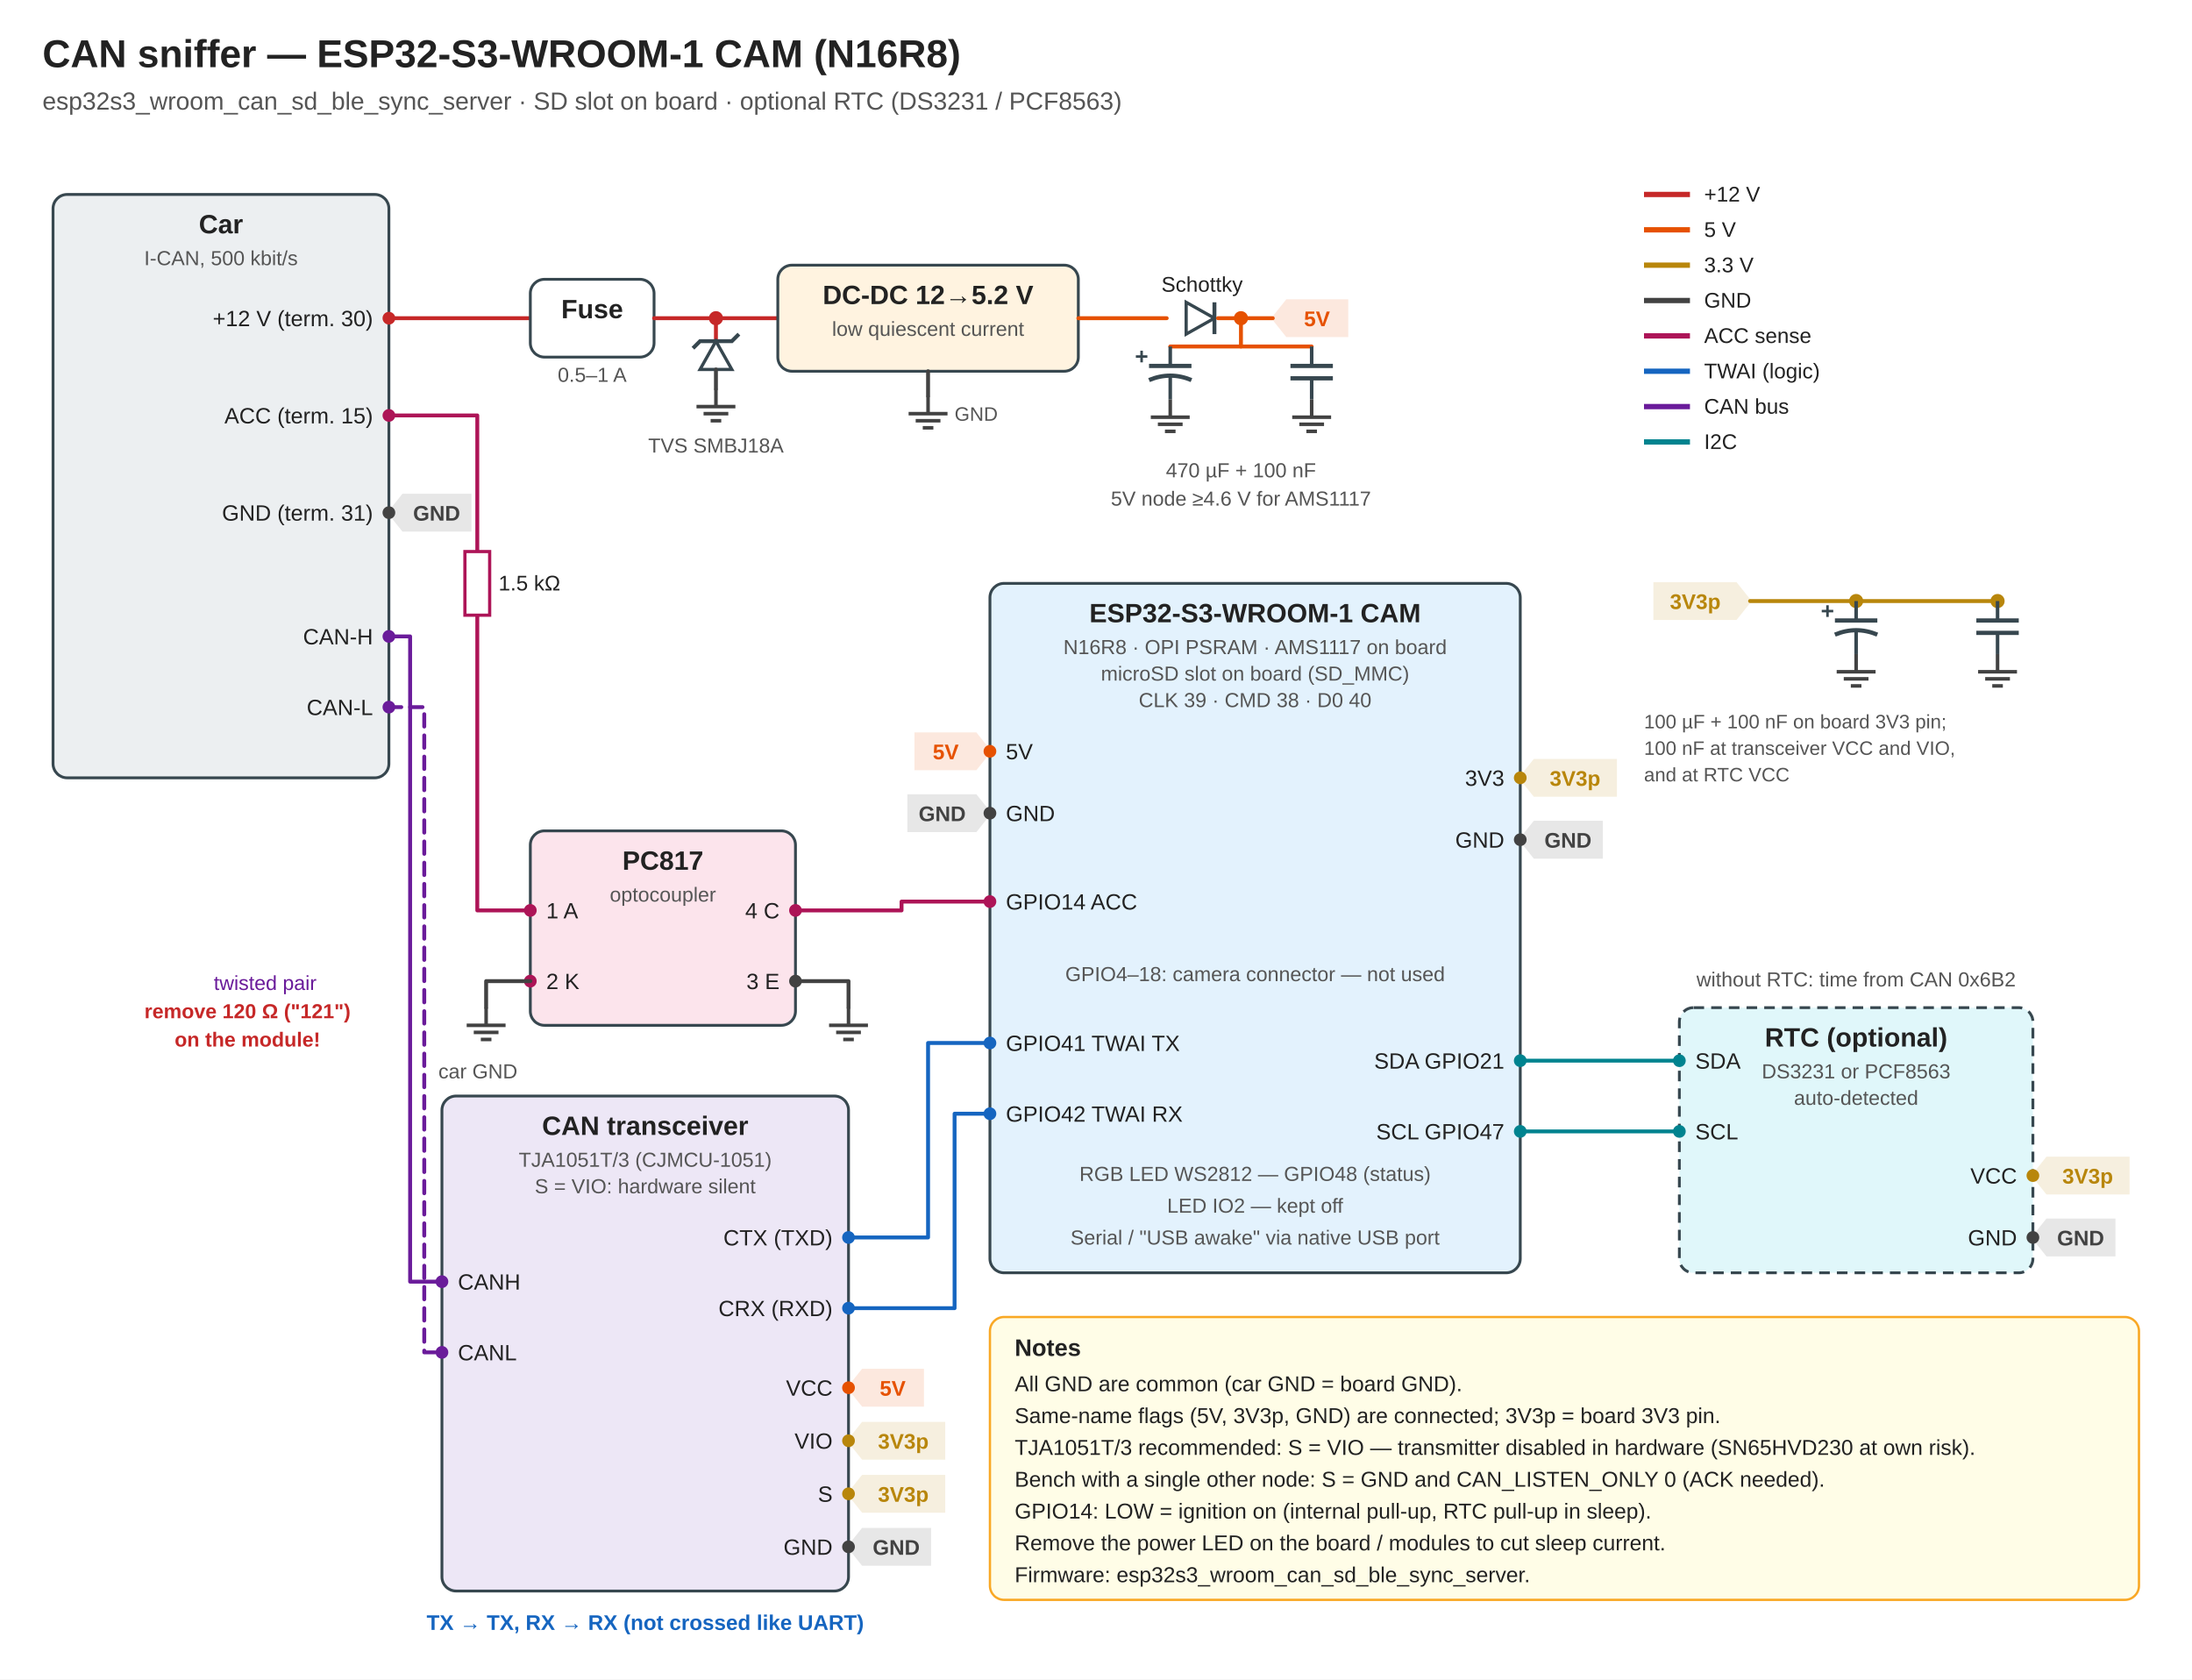
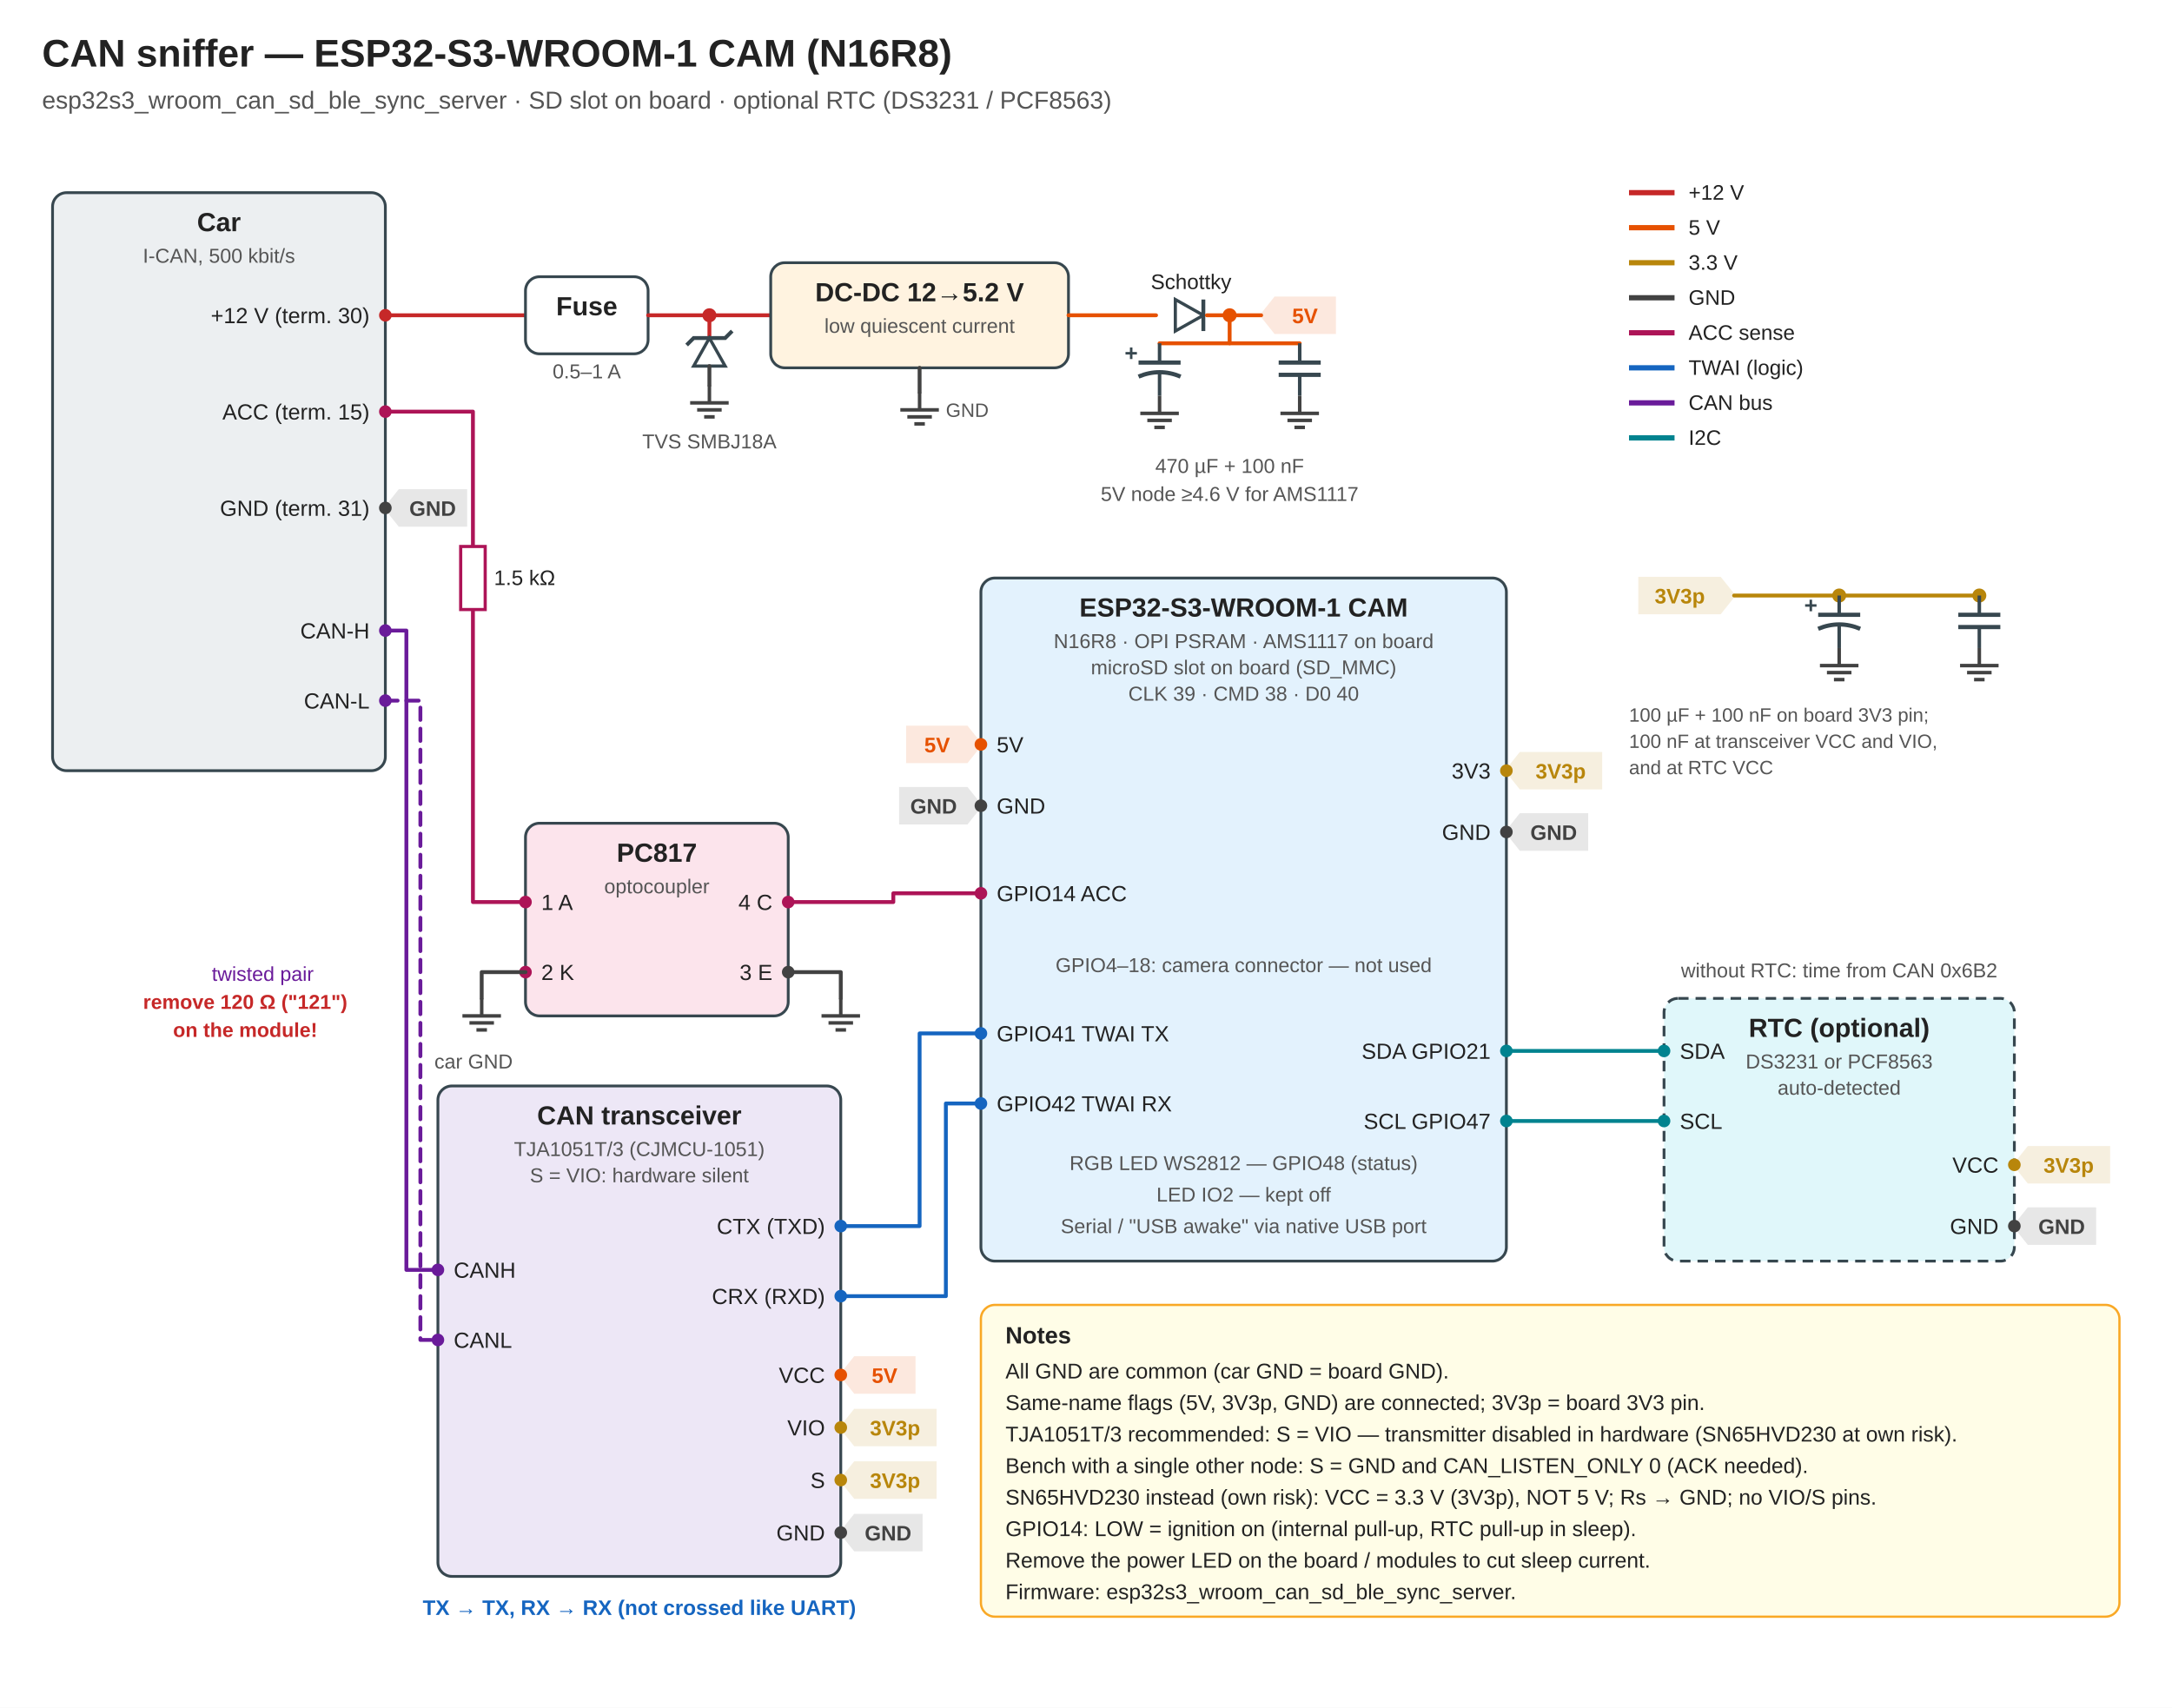
- <svg xmlns="http://www.w3.org/2000/svg" width="1240" height="950" viewBox="0 0 1240 950">
-   <rect x="0" y="0" width="1240" height="950" fill="#ffffff" />
+ <svg xmlns="http://www.w3.org/2000/svg" width="1240" height="975" viewBox="0 0 1240 975">
+   <rect x="0" y="0" width="1240" height="975" fill="#ffffff" />
  <text x="24" y="38" font-family="Segoe UI, Arial, sans-serif" font-size="22" fill="#222" text-anchor="start" font-weight="bold">CAN sniffer — ESP32-S3-WROOM-1 CAM (N16R8)</text>
  <text x="24" y="62" font-family="Segoe UI, Arial, sans-serif" font-size="14" fill="#555" text-anchor="start" font-weight="normal">esp32s3_wroom_can_sd_ble_sync_server · SD slot on board · optional RTC (DS3231 / PCF8563)</text>
  <rect x="30" y="110" width="190" height="330" rx="8" fill="#eceff1" stroke="#37474f" stroke-width="1.6" />
  <text x="125.0" y="132" font-family="Segoe UI, Arial, sans-serif" font-size="15" fill="#222" text-anchor="middle" font-weight="bold">Car</text>
  <text x="125.0" y="150" font-family="Segoe UI, Arial, sans-serif" font-size="11.5" fill="#555" text-anchor="middle" font-weight="normal">I-CAN, 500 kbit/s</text>
  <circle cx="220" cy="180" r="3.6" fill="#c62828" />
  <text x="211" y="184.5" font-family="Segoe UI, Arial, sans-serif" font-size="12.5" fill="#222" text-anchor="end" font-weight="normal">+12 V (term. 30)</text>
  <circle cx="220" cy="235" r="3.6" fill="#ad1457" />
  <text x="211" y="239.5" font-family="Segoe UI, Arial, sans-serif" font-size="12.5" fill="#222" text-anchor="end" font-weight="normal">ACC (term. 15)</text>
  <circle cx="220" cy="290" r="3.6" fill="#424242" />
  <text x="211" y="294.5" font-family="Segoe UI, Arial, sans-serif" font-size="12.5" fill="#222" text-anchor="end" font-weight="normal">GND (term. 31)</text>
  <circle cx="220" cy="360" r="3.6" fill="#6a1b9a" />
  <text x="211" y="364.5" font-family="Segoe UI, Arial, sans-serif" font-size="12.5" fill="#222" text-anchor="end" font-weight="normal">CAN-H</text>
  <circle cx="220" cy="400" r="3.6" fill="#6a1b9a" />
  <text x="211" y="404.5" font-family="Segoe UI, Arial, sans-serif" font-size="12.5" fill="#222" text-anchor="end" font-weight="normal">CAN-L</text>
  <polygon points="220,290 228,280 266,280 266,300 228,300" fill="#424242" opacity="0.13" stroke="#424242" stroke-width="1.4" />
  <text x="247.0" y="294.5" font-family="Segoe UI, Arial, sans-serif" font-size="12" fill="#424242" text-anchor="middle" font-weight="bold">GND</text>
  <polyline points="220,180 300,180" fill="none" stroke="#c62828" stroke-width="2.2" stroke-linejoin="round" stroke-linecap="round" />
  <rect x="300" y="158" width="70" height="44" rx="8" fill="#fff" stroke="#37474f" stroke-width="1.6" />
  <text x="335.0" y="180" font-family="Segoe UI, Arial, sans-serif" font-size="15" fill="#222" text-anchor="middle" font-weight="bold">Fuse</text>
  <text x="335" y="216" font-family="Segoe UI, Arial, sans-serif" font-size="11.5" fill="#555" text-anchor="middle" font-weight="normal">0.5–1 A</text>
  <polyline points="370,180 440,180" fill="none" stroke="#c62828" stroke-width="2.2" stroke-linejoin="round" stroke-linecap="round" />
  <circle cx="405" cy="180" r="4" fill="#c62828" />
  <polyline points="405,180 405,192" fill="none" stroke="#c62828" stroke-width="2.2" stroke-linejoin="round" stroke-linecap="round" />
  <polygon points="396,209 414,209 405,193" fill="#fff" stroke="#37474f" stroke-width="1.8" />
  <polyline points="392,197 396,193 414,193 418,189" fill="none" stroke="#37474f" stroke-width="2.2" />
  <polyline points="405,209 405,220" fill="none" stroke="#424242" stroke-width="2.2" stroke-linejoin="round" stroke-linecap="round" />
  <line x1="405" y1="220" x2="405" y2="230" stroke="#424242" stroke-width="2" />
  <line x1="394" y1="230" x2="416" y2="230" stroke="#424242" stroke-width="2" />
  <line x1="398" y1="234" x2="412" y2="234" stroke="#424242" stroke-width="2" />
  <line x1="402" y1="238" x2="408" y2="238" stroke="#424242" stroke-width="2" />
  <text x="405" y="256" font-family="Segoe UI, Arial, sans-serif" font-size="11.5" fill="#555" text-anchor="middle" font-weight="normal">TVS SMBJ18A</text>
  <rect x="440" y="150" width="170" height="60" rx="8" fill="#fff3e0" stroke="#37474f" stroke-width="1.6" />
  <text x="525.0" y="172" font-family="Segoe UI, Arial, sans-serif" font-size="15" fill="#222" text-anchor="middle" font-weight="bold">DC-DC 12→5.2 V</text>
  <text x="525.0" y="190" font-family="Segoe UI, Arial, sans-serif" font-size="11.5" fill="#555" text-anchor="middle" font-weight="normal">low quiescent current</text>
  <polyline points="525,210 525,224" fill="none" stroke="#424242" stroke-width="2.2" stroke-linejoin="round" stroke-linecap="round" />
  <line x1="525" y1="224" x2="525" y2="234" stroke="#424242" stroke-width="2" />
  <line x1="514" y1="234" x2="536" y2="234" stroke="#424242" stroke-width="2" />
  <line x1="518" y1="238" x2="532" y2="238" stroke="#424242" stroke-width="2" />
  <line x1="522" y1="242" x2="528" y2="242" stroke="#424242" stroke-width="2" />
  <text x="540" y="238" font-family="Segoe UI, Arial, sans-serif" font-size="11" fill="#555" text-anchor="start" font-weight="normal">GND</text>
  <polyline points="610,180 660,180" fill="none" stroke="#e65100" stroke-width="2.2" stroke-linejoin="round" stroke-linecap="round" />
  <polygon points="671,171 671,189 687,180" fill="#fff" stroke="#37474f" stroke-width="1.8" />
  <line x1="687" y1="171" x2="687" y2="189" stroke="#37474f" stroke-width="2.2" />
  <text x="680" y="165" font-family="Segoe UI, Arial, sans-serif" font-size="12" fill="#222" text-anchor="middle" font-weight="normal">Schottky</text>
  <polyline points="689,180 720,180" fill="none" stroke="#e65100" stroke-width="2.2" stroke-linejoin="round" stroke-linecap="round" />
  <text x="702" y="286" font-family="Segoe UI, Arial, sans-serif" font-size="11.5" fill="#555" text-anchor="middle" font-weight="normal">5V node ≥4.6 V for AMS1117</text>
  <circle cx="702" cy="180" r="4" fill="#e65100" />
  <polyline points="702,180 702,196 662,196" fill="none" stroke="#e65100" stroke-width="2.2" stroke-linejoin="round" stroke-linecap="round" />
  <polyline points="702,196 742,196" fill="none" stroke="#e65100" stroke-width="2.2" stroke-linejoin="round" stroke-linecap="round" />
  <line x1="662" y1="196" x2="662" y2="207" stroke="#37474f" stroke-width="2" />
  <line x1="650" y1="207" x2="674" y2="207" stroke="#37474f" stroke-width="2.4" />
  <path d="M 650 215 Q 662 210 674 215" fill="none" stroke="#37474f" stroke-width="2.4" />
  <line x1="662" y1="213" x2="662" y2="226" stroke="#37474f" stroke-width="2" />
  <text x="680" y="216" font-family="Segoe UI, Arial, sans-serif" font-size="12" fill="#222" text-anchor="start" font-weight="normal" />
  <text x="642" y="206" font-family="Segoe UI, Arial, sans-serif" font-size="13" fill="#37474f" text-anchor="start" font-weight="bold">+</text>
  <line x1="742" y1="196" x2="742" y2="207" stroke="#37474f" stroke-width="2" />
  <line x1="730" y1="207" x2="754" y2="207" stroke="#37474f" stroke-width="2.4" />
  <line x1="730" y1="214" x2="754" y2="214" stroke="#37474f" stroke-width="2.4" />
  <line x1="742" y1="214" x2="742" y2="226" stroke="#37474f" stroke-width="2" />
  <line x1="662" y1="226" x2="662" y2="236" stroke="#424242" stroke-width="2" />
  <line x1="651" y1="236" x2="673" y2="236" stroke="#424242" stroke-width="2" />
  <line x1="655" y1="240" x2="669" y2="240" stroke="#424242" stroke-width="2" />
  <line x1="659" y1="244" x2="665" y2="244" stroke="#424242" stroke-width="2" />
  <line x1="742" y1="226" x2="742" y2="236" stroke="#424242" stroke-width="2" />
  <line x1="731" y1="236" x2="753" y2="236" stroke="#424242" stroke-width="2" />
  <line x1="735" y1="240" x2="749" y2="240" stroke="#424242" stroke-width="2" />
  <line x1="739" y1="244" x2="745" y2="244" stroke="#424242" stroke-width="2" />
  <text x="702" y="270" font-family="Segoe UI, Arial, sans-serif" font-size="11.5" fill="#555" text-anchor="middle" font-weight="normal">470 µF + 100 nF</text>
  <polygon points="720,180 728,170 762,170 762,190 728,190" fill="#e65100" opacity="0.13" stroke="#e65100" stroke-width="1.4" />
  <text x="745.0" y="184.5" font-family="Segoe UI, Arial, sans-serif" font-size="12" fill="#e65100" text-anchor="middle" font-weight="bold">5V</text>
  <rect x="560" y="330" width="300" height="390" rx="8" fill="#e3f2fd" stroke="#37474f" stroke-width="1.6" />
  <text x="710.0" y="352" font-family="Segoe UI, Arial, sans-serif" font-size="15" fill="#222" text-anchor="middle" font-weight="bold">ESP32-S3-WROOM-1 CAM</text>
  <text x="710.0" y="370" font-family="Segoe UI, Arial, sans-serif" font-size="11.5" fill="#555" text-anchor="middle" font-weight="normal">N16R8 · OPI PSRAM · AMS1117 on board</text>
  <text x="710.0" y="385" font-family="Segoe UI, Arial, sans-serif" font-size="11.5" fill="#555" text-anchor="middle" font-weight="normal">microSD slot on board (SD_MMC)</text>
  <text x="710.0" y="400" font-family="Segoe UI, Arial, sans-serif" font-size="11.5" fill="#555" text-anchor="middle" font-weight="normal">CLK 39 · CMD 38 · D0 40</text>
  <circle cx="560" cy="425" r="3.6" fill="#e65100" />
  <text x="569" y="429.5" font-family="Segoe UI, Arial, sans-serif" font-size="12.5" fill="#222" text-anchor="start" font-weight="normal">5V</text>
  <polygon points="560,425 552,415 518,415 518,435 552,435" fill="#e65100" opacity="0.13" stroke="#e65100" stroke-width="1.4" />
  <text x="535.0" y="429.5" font-family="Segoe UI, Arial, sans-serif" font-size="12" fill="#e65100" text-anchor="middle" font-weight="bold">5V</text>
  <circle cx="560" cy="460" r="3.6" fill="#424242" />
  <text x="569" y="464.5" font-family="Segoe UI, Arial, sans-serif" font-size="12.5" fill="#222" text-anchor="start" font-weight="normal">GND</text>
  <polygon points="560,460 552,450 514,450 514,470 552,470" fill="#424242" opacity="0.13" stroke="#424242" stroke-width="1.4" />
  <text x="533.0" y="464.5" font-family="Segoe UI, Arial, sans-serif" font-size="12" fill="#424242" text-anchor="middle" font-weight="bold">GND</text>
  <circle cx="560" cy="510" r="3.6" fill="#ad1457" />
  <text x="569" y="514.5" font-family="Segoe UI, Arial, sans-serif" font-size="12.5" fill="#222" text-anchor="start" font-weight="normal">GPIO14  ACC</text>
  <circle cx="560" cy="590" r="3.6" fill="#1565c0" />
  <text x="569" y="594.5" font-family="Segoe UI, Arial, sans-serif" font-size="12.5" fill="#222" text-anchor="start" font-weight="normal">GPIO41  TWAI TX</text>
  <circle cx="560" cy="630" r="3.6" fill="#1565c0" />
  <text x="569" y="634.5" font-family="Segoe UI, Arial, sans-serif" font-size="12.5" fill="#222" text-anchor="start" font-weight="normal">GPIO42  TWAI RX</text>
  <circle cx="860" cy="440" r="3.6" fill="#b8860b" />
  <text x="851" y="444.5" font-family="Segoe UI, Arial, sans-serif" font-size="12.5" fill="#222" text-anchor="end" font-weight="normal">3V3</text>
  <polygon points="860,440 868,430 914,430 914,450 868,450" fill="#b8860b" opacity="0.13" stroke="#b8860b" stroke-width="1.4" />
  <text x="891.0" y="444.5" font-family="Segoe UI, Arial, sans-serif" font-size="12" fill="#b8860b" text-anchor="middle" font-weight="bold">3V3p</text>
  <circle cx="860" cy="475" r="3.6" fill="#424242" />
  <text x="851" y="479.5" font-family="Segoe UI, Arial, sans-serif" font-size="12.5" fill="#222" text-anchor="end" font-weight="normal">GND</text>
  <polygon points="860,475 868,465 906,465 906,485 868,485" fill="#424242" opacity="0.13" stroke="#424242" stroke-width="1.4" />
  <text x="887.0" y="479.5" font-family="Segoe UI, Arial, sans-serif" font-size="12" fill="#424242" text-anchor="middle" font-weight="bold">GND</text>
  <circle cx="860" cy="600" r="3.6" fill="#00838f" />
  <text x="851" y="604.5" font-family="Segoe UI, Arial, sans-serif" font-size="12.5" fill="#222" text-anchor="end" font-weight="normal">SDA  GPIO21</text>
  <circle cx="860" cy="640" r="3.6" fill="#00838f" />
  <text x="851" y="644.5" font-family="Segoe UI, Arial, sans-serif" font-size="12.5" fill="#222" text-anchor="end" font-weight="normal">SCL  GPIO47</text>
  <text x="710.0" y="555" font-family="Segoe UI, Arial, sans-serif" font-size="11.5" fill="#555" text-anchor="middle" font-weight="normal">GPIO4–18: camera connector — not used</text>
  <text x="710.0" y="668" font-family="Segoe UI, Arial, sans-serif" font-size="11.5" fill="#555" text-anchor="middle" font-weight="normal">RGB LED WS2812 — GPIO48 (status)</text>
  <text x="710.0" y="686" font-family="Segoe UI, Arial, sans-serif" font-size="11.5" fill="#555" text-anchor="middle" font-weight="normal">LED IO2 — kept off</text>
  <text x="710.0" y="704" font-family="Segoe UI, Arial, sans-serif" font-size="11.5" fill="#555" text-anchor="middle" font-weight="normal">Serial / "USB awake" via native USB port</text>
  <rect x="300" y="470" width="150" height="110" rx="8" fill="#fce4ec" stroke="#37474f" stroke-width="1.6" />
  <text x="375.0" y="492" font-family="Segoe UI, Arial, sans-serif" font-size="15" fill="#222" text-anchor="middle" font-weight="bold">PC817</text>
  <text x="375.0" y="510" font-family="Segoe UI, Arial, sans-serif" font-size="11.5" fill="#555" text-anchor="middle" font-weight="normal">optocoupler</text>
  <circle cx="300" cy="515" r="3.6" fill="#ad1457" />
  <text x="309" y="519.5" font-family="Segoe UI, Arial, sans-serif" font-size="12.5" fill="#222" text-anchor="start" font-weight="normal">1 A</text>
  <circle cx="300" cy="555" r="3.6" fill="#ad1457" />
  <text x="309" y="559.5" font-family="Segoe UI, Arial, sans-serif" font-size="12.5" fill="#222" text-anchor="start" font-weight="normal">2 K</text>
  <circle cx="450" cy="515" r="3.6" fill="#ad1457" />
  <text x="441" y="519.5" font-family="Segoe UI, Arial, sans-serif" font-size="12.5" fill="#222" text-anchor="end" font-weight="normal">4 C</text>
  <circle cx="450" cy="555" r="3.6" fill="#424242" />
  <text x="441" y="559.5" font-family="Segoe UI, Arial, sans-serif" font-size="12.5" fill="#222" text-anchor="end" font-weight="normal">3 E</text>
  <polyline points="220,235 270,235 270,515 300,515" fill="none" stroke="#ad1457" stroke-width="2.2" stroke-linejoin="round" stroke-linecap="round" />
  <rect x="263" y="312" width="14" height="36" fill="#fff" stroke="#ad1457" stroke-width="1.8" />
  <text x="282" y="334" font-family="Segoe UI, Arial, sans-serif" font-size="12" fill="#222" text-anchor="start" font-weight="normal">1.5 kΩ</text>
  <polyline points="300,555 275,555 275,570" fill="none" stroke="#424242" stroke-width="2.2" stroke-linejoin="round" stroke-linecap="round" />
  <line x1="275" y1="570" x2="275" y2="580" stroke="#424242" stroke-width="2" />
  <line x1="264" y1="580" x2="286" y2="580" stroke="#424242" stroke-width="2" />
  <line x1="268" y1="584" x2="282" y2="584" stroke="#424242" stroke-width="2" />
  <line x1="272" y1="588" x2="278" y2="588" stroke="#424242" stroke-width="2" />
  <text x="248" y="610" font-family="Segoe UI, Arial, sans-serif" font-size="11.5" fill="#555" text-anchor="start" font-weight="normal">car GND</text>
  <polyline points="450,515 510,515 510,510 560,510" fill="none" stroke="#ad1457" stroke-width="2.2" stroke-linejoin="round" stroke-linecap="round" />
  <polyline points="450,555 480,555 480,570" fill="none" stroke="#424242" stroke-width="2.2" stroke-linejoin="round" stroke-linecap="round" />
  <line x1="480" y1="570" x2="480" y2="580" stroke="#424242" stroke-width="2" />
  <line x1="469" y1="580" x2="491" y2="580" stroke="#424242" stroke-width="2" />
  <line x1="473" y1="584" x2="487" y2="584" stroke="#424242" stroke-width="2" />
  <line x1="477" y1="588" x2="483" y2="588" stroke="#424242" stroke-width="2" />
  <rect x="250" y="620" width="230" height="280" rx="8" fill="#ede7f6" stroke="#37474f" stroke-width="1.6" />
  <text x="365.0" y="642" font-family="Segoe UI, Arial, sans-serif" font-size="15" fill="#222" text-anchor="middle" font-weight="bold">CAN transceiver</text>
  <text x="365.0" y="660" font-family="Segoe UI, Arial, sans-serif" font-size="11.5" fill="#555" text-anchor="middle" font-weight="normal">TJA1051T/3 (CJMCU-1051)</text>
  <text x="365.0" y="675" font-family="Segoe UI, Arial, sans-serif" font-size="11.5" fill="#555" text-anchor="middle" font-weight="normal">S = VIO: hardware silent</text>
  <circle cx="250" cy="725" r="3.6" fill="#6a1b9a" />
  <text x="259" y="729.5" font-family="Segoe UI, Arial, sans-serif" font-size="12.5" fill="#222" text-anchor="start" font-weight="normal">CANH</text>
  <circle cx="250" cy="765" r="3.6" fill="#6a1b9a" />
  <text x="259" y="769.5" font-family="Segoe UI, Arial, sans-serif" font-size="12.5" fill="#222" text-anchor="start" font-weight="normal">CANL</text>
  <circle cx="480" cy="700" r="3.6" fill="#1565c0" />
  <text x="471" y="704.5" font-family="Segoe UI, Arial, sans-serif" font-size="12.5" fill="#222" text-anchor="end" font-weight="normal">CTX (TXD)</text>
  <circle cx="480" cy="740" r="3.6" fill="#1565c0" />
  <text x="471" y="744.5" font-family="Segoe UI, Arial, sans-serif" font-size="12.5" fill="#222" text-anchor="end" font-weight="normal">CRX (RXD)</text>
  <circle cx="480" cy="785" r="3.6" fill="#e65100" />
  <text x="471" y="789.5" font-family="Segoe UI, Arial, sans-serif" font-size="12.5" fill="#222" text-anchor="end" font-weight="normal">VCC</text>
  <polygon points="480,785 488,775 522,775 522,795 488,795" fill="#e65100" opacity="0.13" stroke="#e65100" stroke-width="1.4" />
  <text x="505.0" y="789.5" font-family="Segoe UI, Arial, sans-serif" font-size="12" fill="#e65100" text-anchor="middle" font-weight="bold">5V</text>
  <circle cx="480" cy="815" r="3.6" fill="#b8860b" />
  <text x="471" y="819.5" font-family="Segoe UI, Arial, sans-serif" font-size="12.5" fill="#222" text-anchor="end" font-weight="normal">VIO</text>
  <polygon points="480,815 488,805 534,805 534,825 488,825" fill="#b8860b" opacity="0.13" stroke="#b8860b" stroke-width="1.4" />
  <text x="511.0" y="819.5" font-family="Segoe UI, Arial, sans-serif" font-size="12" fill="#b8860b" text-anchor="middle" font-weight="bold">3V3p</text>
  <circle cx="480" cy="845" r="3.6" fill="#b8860b" />
  <text x="471" y="849.5" font-family="Segoe UI, Arial, sans-serif" font-size="12.5" fill="#222" text-anchor="end" font-weight="normal">S</text>
  <polygon points="480,845 488,835 534,835 534,855 488,855" fill="#b8860b" opacity="0.13" stroke="#b8860b" stroke-width="1.4" />
  <text x="511.0" y="849.5" font-family="Segoe UI, Arial, sans-serif" font-size="12" fill="#b8860b" text-anchor="middle" font-weight="bold">3V3p</text>
  <circle cx="480" cy="875" r="3.6" fill="#424242" />
  <text x="471" y="879.5" font-family="Segoe UI, Arial, sans-serif" font-size="12.5" fill="#222" text-anchor="end" font-weight="normal">GND</text>
  <polygon points="480,875 488,865 526,865 526,885 488,885" fill="#424242" opacity="0.13" stroke="#424242" stroke-width="1.4" />
  <text x="507.0" y="879.5" font-family="Segoe UI, Arial, sans-serif" font-size="12" fill="#424242" text-anchor="middle" font-weight="bold">GND</text>
  <polyline points="220,360 232,360 232,725 250,725" fill="none" stroke="#6a1b9a" stroke-width="2.2" stroke-linejoin="round" stroke-linecap="round" />
  <polyline points="220,400 240,400 240,765 250,765" fill="none" stroke="#6a1b9a" stroke-width="2.2" stroke-linejoin="round" stroke-linecap="round" stroke-dasharray="7,5" />
  <text x="150" y="560" font-family="Segoe UI, Arial, sans-serif" font-size="11.5" fill="#6a1b9a" text-anchor="middle" font-weight="normal">twisted pair</text>
  <text x="140" y="576" font-family="Segoe UI, Arial, sans-serif" font-size="11.5" fill="#c62828" text-anchor="middle" font-weight="bold">remove 120 Ω ("121")</text>
  <text x="140" y="592" font-family="Segoe UI, Arial, sans-serif" font-size="11.5" fill="#c62828" text-anchor="middle" font-weight="bold">on the module!</text>
  <polyline points="560,590 525,590 525,700 480,700" fill="none" stroke="#1565c0" stroke-width="2.2" stroke-linejoin="round" stroke-linecap="round" />
  <polyline points="560,630 540,630 540,740 480,740" fill="none" stroke="#1565c0" stroke-width="2.2" stroke-linejoin="round" stroke-linecap="round" />
  <text x="365" y="922" font-family="Segoe UI, Arial, sans-serif" font-size="12" fill="#1565c0" text-anchor="middle" font-weight="bold">TX → TX, RX → RX (not crossed like UART)</text>
  <rect x="950" y="570" width="200" height="150" rx="8" fill="#e0f7fa" stroke="#37474f" stroke-width="1.6" stroke-dasharray="6,4" />
  <text x="1050.0" y="592" font-family="Segoe UI, Arial, sans-serif" font-size="15" fill="#222" text-anchor="middle" font-weight="bold">RTC (optional)</text>
  <text x="1050.0" y="610" font-family="Segoe UI, Arial, sans-serif" font-size="11.5" fill="#555" text-anchor="middle" font-weight="normal">DS3231 or PCF8563</text>
  <text x="1050.0" y="625" font-family="Segoe UI, Arial, sans-serif" font-size="11.5" fill="#555" text-anchor="middle" font-weight="normal">auto-detected</text>
  <circle cx="950" cy="600" r="3.6" fill="#00838f" />
  <text x="959" y="604.5" font-family="Segoe UI, Arial, sans-serif" font-size="12.5" fill="#222" text-anchor="start" font-weight="normal">SDA</text>
  <polyline points="860,600 950,600" fill="none" stroke="#00838f" stroke-width="2.2" stroke-linejoin="round" stroke-linecap="round" />
  <circle cx="950" cy="640" r="3.6" fill="#00838f" />
  <text x="959" y="644.5" font-family="Segoe UI, Arial, sans-serif" font-size="12.5" fill="#222" text-anchor="start" font-weight="normal">SCL</text>
  <polyline points="860,640 950,640" fill="none" stroke="#00838f" stroke-width="2.2" stroke-linejoin="round" stroke-linecap="round" />
  <circle cx="1150" cy="665" r="3.6" fill="#b8860b" />
  <text x="1141" y="669.5" font-family="Segoe UI, Arial, sans-serif" font-size="12.5" fill="#222" text-anchor="end" font-weight="normal">VCC</text>
  <polygon points="1150,665 1158,655 1204,655 1204,675 1158,675" fill="#b8860b" opacity="0.13" stroke="#b8860b" stroke-width="1.4" />
  <text x="1181.0" y="669.5" font-family="Segoe UI, Arial, sans-serif" font-size="12" fill="#b8860b" text-anchor="middle" font-weight="bold">3V3p</text>
  <circle cx="1150" cy="700" r="3.6" fill="#424242" />
  <text x="1141" y="704.5" font-family="Segoe UI, Arial, sans-serif" font-size="12.5" fill="#222" text-anchor="end" font-weight="normal">GND</text>
  <polygon points="1150,700 1158,690 1196,690 1196,710 1158,710" fill="#424242" opacity="0.13" stroke="#424242" stroke-width="1.4" />
  <text x="1177.0" y="704.5" font-family="Segoe UI, Arial, sans-serif" font-size="12" fill="#424242" text-anchor="middle" font-weight="bold">GND</text>
  <text x="1050" y="558" font-family="Segoe UI, Arial, sans-serif" font-size="11.5" fill="#555" text-anchor="middle" font-weight="normal">without RTC: time from CAN 0x6B2</text>
  <polygon points="990,340 982,330 936,330 936,350 982,350" fill="#b8860b" opacity="0.13" stroke="#b8860b" stroke-width="1.4" />
  <text x="959.0" y="344.5" font-family="Segoe UI, Arial, sans-serif" font-size="12" fill="#b8860b" text-anchor="middle" font-weight="bold">3V3p</text>
  <polyline points="990,340 1130,340" fill="none" stroke="#b8860b" stroke-width="2.2" stroke-linejoin="round" stroke-linecap="round" />
  <circle cx="1050" cy="340" r="4" fill="#b8860b" />
  <line x1="1050" y1="340" x2="1050" y2="351" stroke="#37474f" stroke-width="2" />
  <line x1="1038" y1="351" x2="1062" y2="351" stroke="#37474f" stroke-width="2.4" />
  <path d="M 1038 359 Q 1050 354 1062 359" fill="none" stroke="#37474f" stroke-width="2.4" />
  <line x1="1050" y1="357" x2="1050" y2="370" stroke="#37474f" stroke-width="2" />
  <text x="1068" y="360" font-family="Segoe UI, Arial, sans-serif" font-size="12" fill="#222" text-anchor="start" font-weight="normal" />
  <text x="1030" y="350" font-family="Segoe UI, Arial, sans-serif" font-size="13" fill="#37474f" text-anchor="start" font-weight="bold">+</text>
  <line x1="1050" y1="370" x2="1050" y2="380" stroke="#424242" stroke-width="2" />
  <line x1="1039" y1="380" x2="1061" y2="380" stroke="#424242" stroke-width="2" />
  <line x1="1043" y1="384" x2="1057" y2="384" stroke="#424242" stroke-width="2" />
  <line x1="1047" y1="388" x2="1053" y2="388" stroke="#424242" stroke-width="2" />
  <circle cx="1130" cy="340" r="4" fill="#b8860b" />
  <line x1="1130" y1="340" x2="1130" y2="351" stroke="#37474f" stroke-width="2" />
  <line x1="1118" y1="351" x2="1142" y2="351" stroke="#37474f" stroke-width="2.4" />
  <line x1="1118" y1="358" x2="1142" y2="358" stroke="#37474f" stroke-width="2.4" />
  <line x1="1130" y1="358" x2="1130" y2="370" stroke="#37474f" stroke-width="2" />
  <line x1="1130" y1="370" x2="1130" y2="380" stroke="#424242" stroke-width="2" />
  <line x1="1119" y1="380" x2="1141" y2="380" stroke="#424242" stroke-width="2" />
  <line x1="1123" y1="384" x2="1137" y2="384" stroke="#424242" stroke-width="2" />
  <line x1="1127" y1="388" x2="1133" y2="388" stroke="#424242" stroke-width="2" />
  <text x="930" y="412" font-family="Segoe UI, Arial, sans-serif" font-size="11" fill="#555" text-anchor="start" font-weight="normal">100 µF + 100 nF on board 3V3 pin;</text>
  <text x="930" y="427" font-family="Segoe UI, Arial, sans-serif" font-size="11" fill="#555" text-anchor="start" font-weight="normal">100 nF at transceiver VCC and VIO,</text>
  <text x="930" y="442" font-family="Segoe UI, Arial, sans-serif" font-size="11" fill="#555" text-anchor="start" font-weight="normal">and at RTC VCC</text>
  <line x1="930" y1="110" x2="956" y2="110" stroke="#c62828" stroke-width="3" />
  <text x="964" y="114" font-family="Segoe UI, Arial, sans-serif" font-size="12" fill="#222" text-anchor="start" font-weight="normal">+12 V</text>
  <line x1="930" y1="130" x2="956" y2="130" stroke="#e65100" stroke-width="3" />
  <text x="964" y="134" font-family="Segoe UI, Arial, sans-serif" font-size="12" fill="#222" text-anchor="start" font-weight="normal">5 V</text>
  <line x1="930" y1="150" x2="956" y2="150" stroke="#b8860b" stroke-width="3" />
  <text x="964" y="154" font-family="Segoe UI, Arial, sans-serif" font-size="12" fill="#222" text-anchor="start" font-weight="normal">3.3 V</text>
  <line x1="930" y1="170" x2="956" y2="170" stroke="#424242" stroke-width="3" />
  <text x="964" y="174" font-family="Segoe UI, Arial, sans-serif" font-size="12" fill="#222" text-anchor="start" font-weight="normal">GND</text>
  <line x1="930" y1="190" x2="956" y2="190" stroke="#ad1457" stroke-width="3" />
  <text x="964" y="194" font-family="Segoe UI, Arial, sans-serif" font-size="12" fill="#222" text-anchor="start" font-weight="normal">ACC sense</text>
  <line x1="930" y1="210" x2="956" y2="210" stroke="#1565c0" stroke-width="3" />
  <text x="964" y="214" font-family="Segoe UI, Arial, sans-serif" font-size="12" fill="#222" text-anchor="start" font-weight="normal">TWAI (logic)</text>
  <line x1="930" y1="230" x2="956" y2="230" stroke="#6a1b9a" stroke-width="3" />
  <text x="964" y="234" font-family="Segoe UI, Arial, sans-serif" font-size="12" fill="#222" text-anchor="start" font-weight="normal">CAN bus</text>
  <line x1="930" y1="250" x2="956" y2="250" stroke="#00838f" stroke-width="3" />
  <text x="964" y="254" font-family="Segoe UI, Arial, sans-serif" font-size="12" fill="#222" text-anchor="start" font-weight="normal">I2C</text>
-   <rect x="560" y="745" width="650" height="160" rx="8" fill="#fffde7" stroke="#f9a825" stroke-width="1.3" />
+   <rect x="560" y="745" width="650" height="178" rx="8" fill="#fffde7" stroke="#f9a825" stroke-width="1.3" />
  <text x="574" y="767" font-family="Segoe UI, Arial, sans-serif" font-size="13.5" fill="#222" text-anchor="start" font-weight="bold">Notes</text>
  <text x="574" y="787" font-family="Segoe UI, Arial, sans-serif" font-size="12.2" fill="#222" text-anchor="start" font-weight="normal">All GND are common (car GND = board GND).</text>
  <text x="574" y="805" font-family="Segoe UI, Arial, sans-serif" font-size="12.2" fill="#222" text-anchor="start" font-weight="normal">Same-name flags (5V, 3V3p, GND) are connected; 3V3p = board 3V3 pin.</text>
  <text x="574" y="823" font-family="Segoe UI, Arial, sans-serif" font-size="12.2" fill="#222" text-anchor="start" font-weight="normal">TJA1051T/3 recommended: S = VIO — transmitter disabled in hardware (SN65HVD230 at own risk).</text>
  <text x="574" y="841" font-family="Segoe UI, Arial, sans-serif" font-size="12.2" fill="#222" text-anchor="start" font-weight="normal">Bench with a single other node: S = GND and CAN_LISTEN_ONLY 0 (ACK needed).</text>
-   <text x="574" y="859" font-family="Segoe UI, Arial, sans-serif" font-size="12.2" fill="#222" text-anchor="start" font-weight="normal">GPIO14: LOW = ignition on (internal pull-up, RTC pull-up in sleep).</text>
-   <text x="574" y="877" font-family="Segoe UI, Arial, sans-serif" font-size="12.2" fill="#222" text-anchor="start" font-weight="normal">Remove the power LED on the board / modules to cut sleep current.</text>
-   <text x="574" y="895" font-family="Segoe UI, Arial, sans-serif" font-size="12.2" fill="#222" text-anchor="start" font-weight="normal">Firmware: esp32s3_wroom_can_sd_ble_sync_server.</text>
+   <text x="574" y="859" font-family="Segoe UI, Arial, sans-serif" font-size="12.2" fill="#222" text-anchor="start" font-weight="normal">SN65HVD230 instead (own risk): VCC = 3.3 V (3V3p), NOT 5 V; Rs → GND; no VIO/S pins.</text>
+   <text x="574" y="877" font-family="Segoe UI, Arial, sans-serif" font-size="12.2" fill="#222" text-anchor="start" font-weight="normal">GPIO14: LOW = ignition on (internal pull-up, RTC pull-up in sleep).</text>
+   <text x="574" y="895" font-family="Segoe UI, Arial, sans-serif" font-size="12.2" fill="#222" text-anchor="start" font-weight="normal">Remove the power LED on the board / modules to cut sleep current.</text>
+   <text x="574" y="913" font-family="Segoe UI, Arial, sans-serif" font-size="12.2" fill="#222" text-anchor="start" font-weight="normal">Firmware: esp32s3_wroom_can_sd_ble_sync_server.</text>
</svg>
